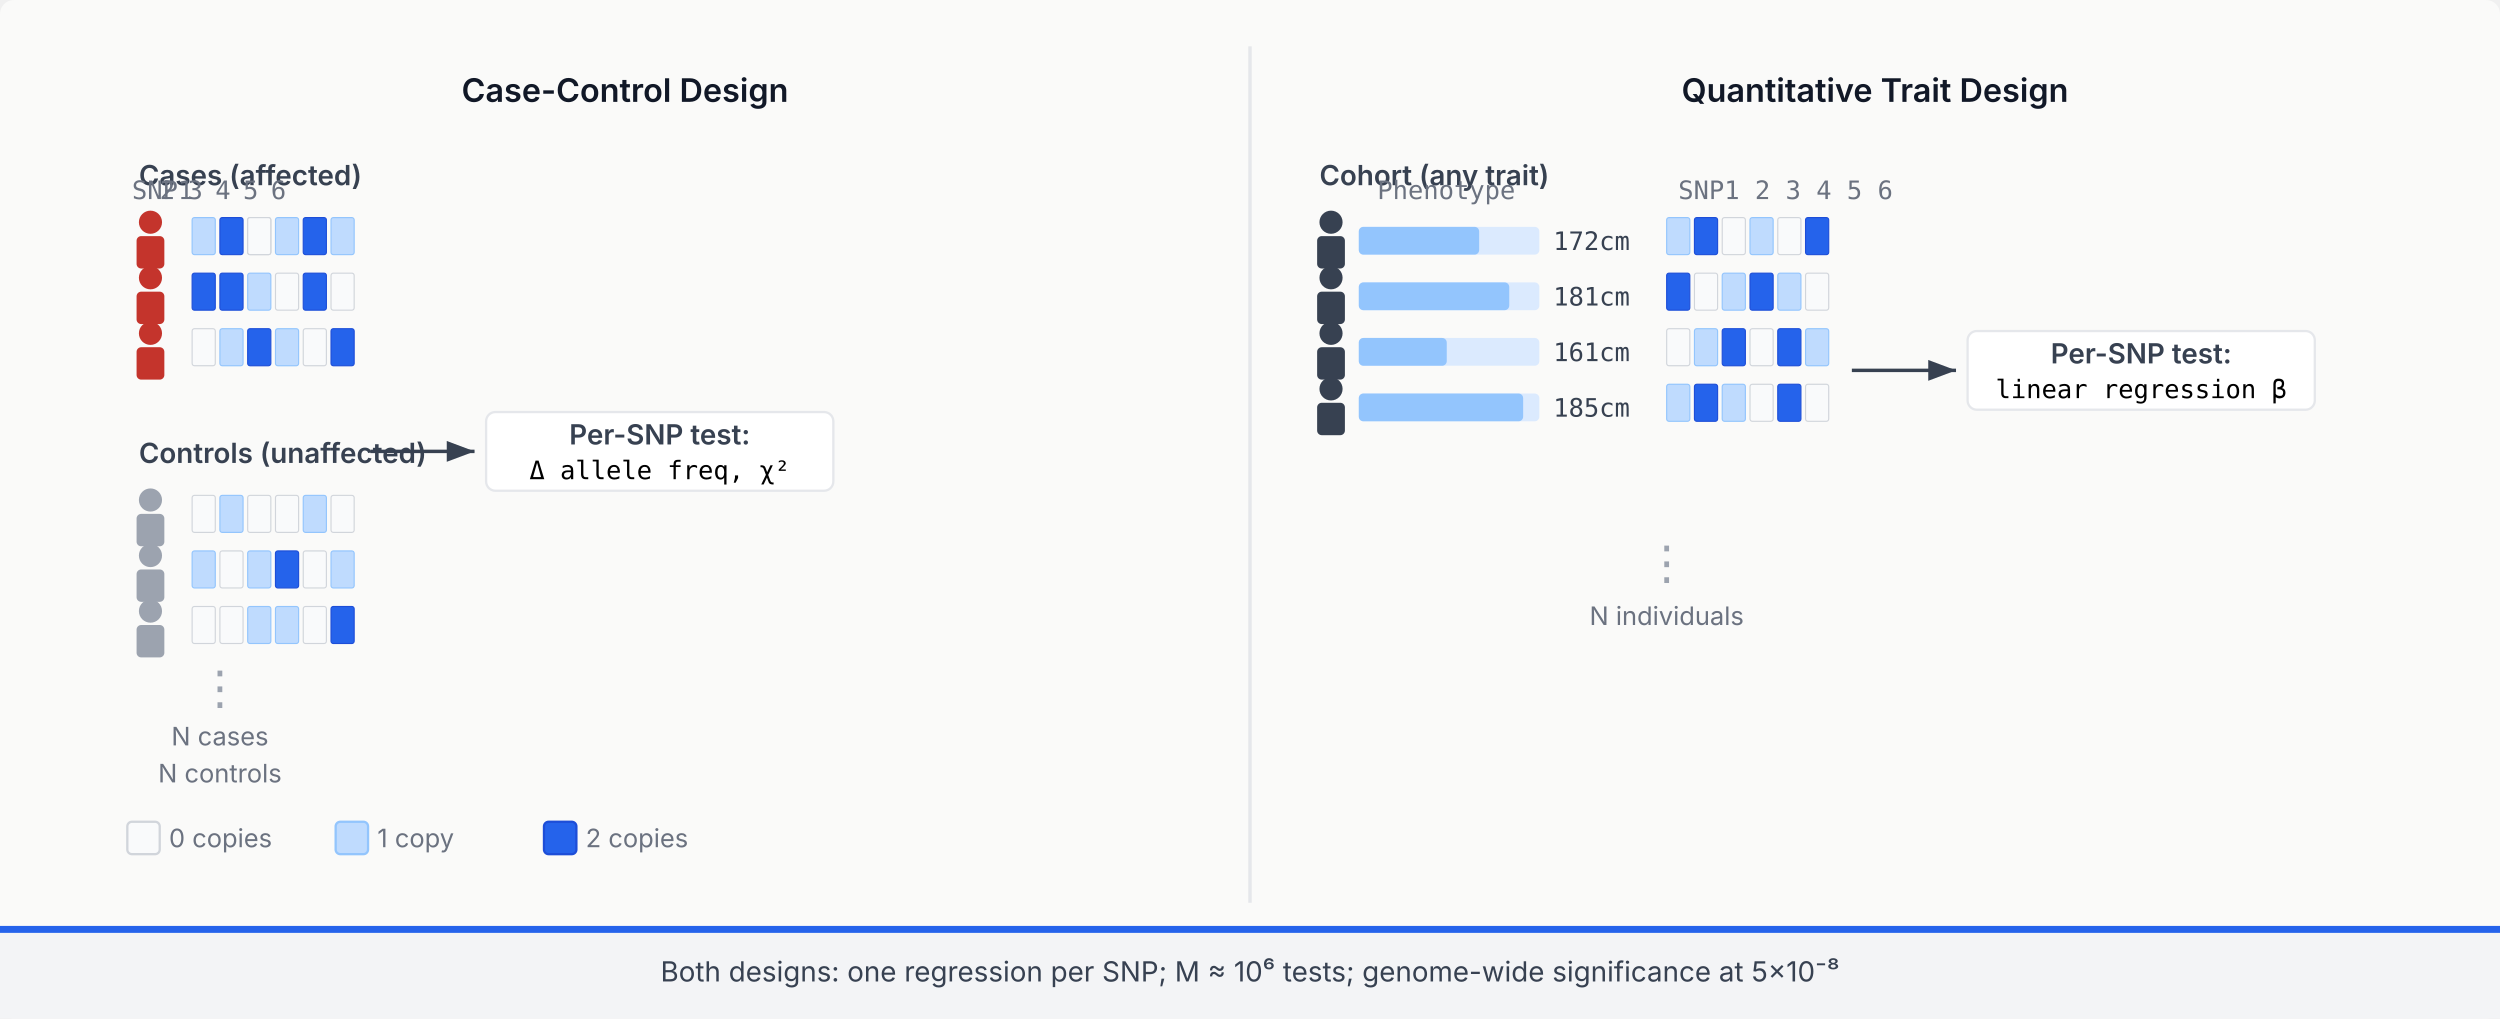
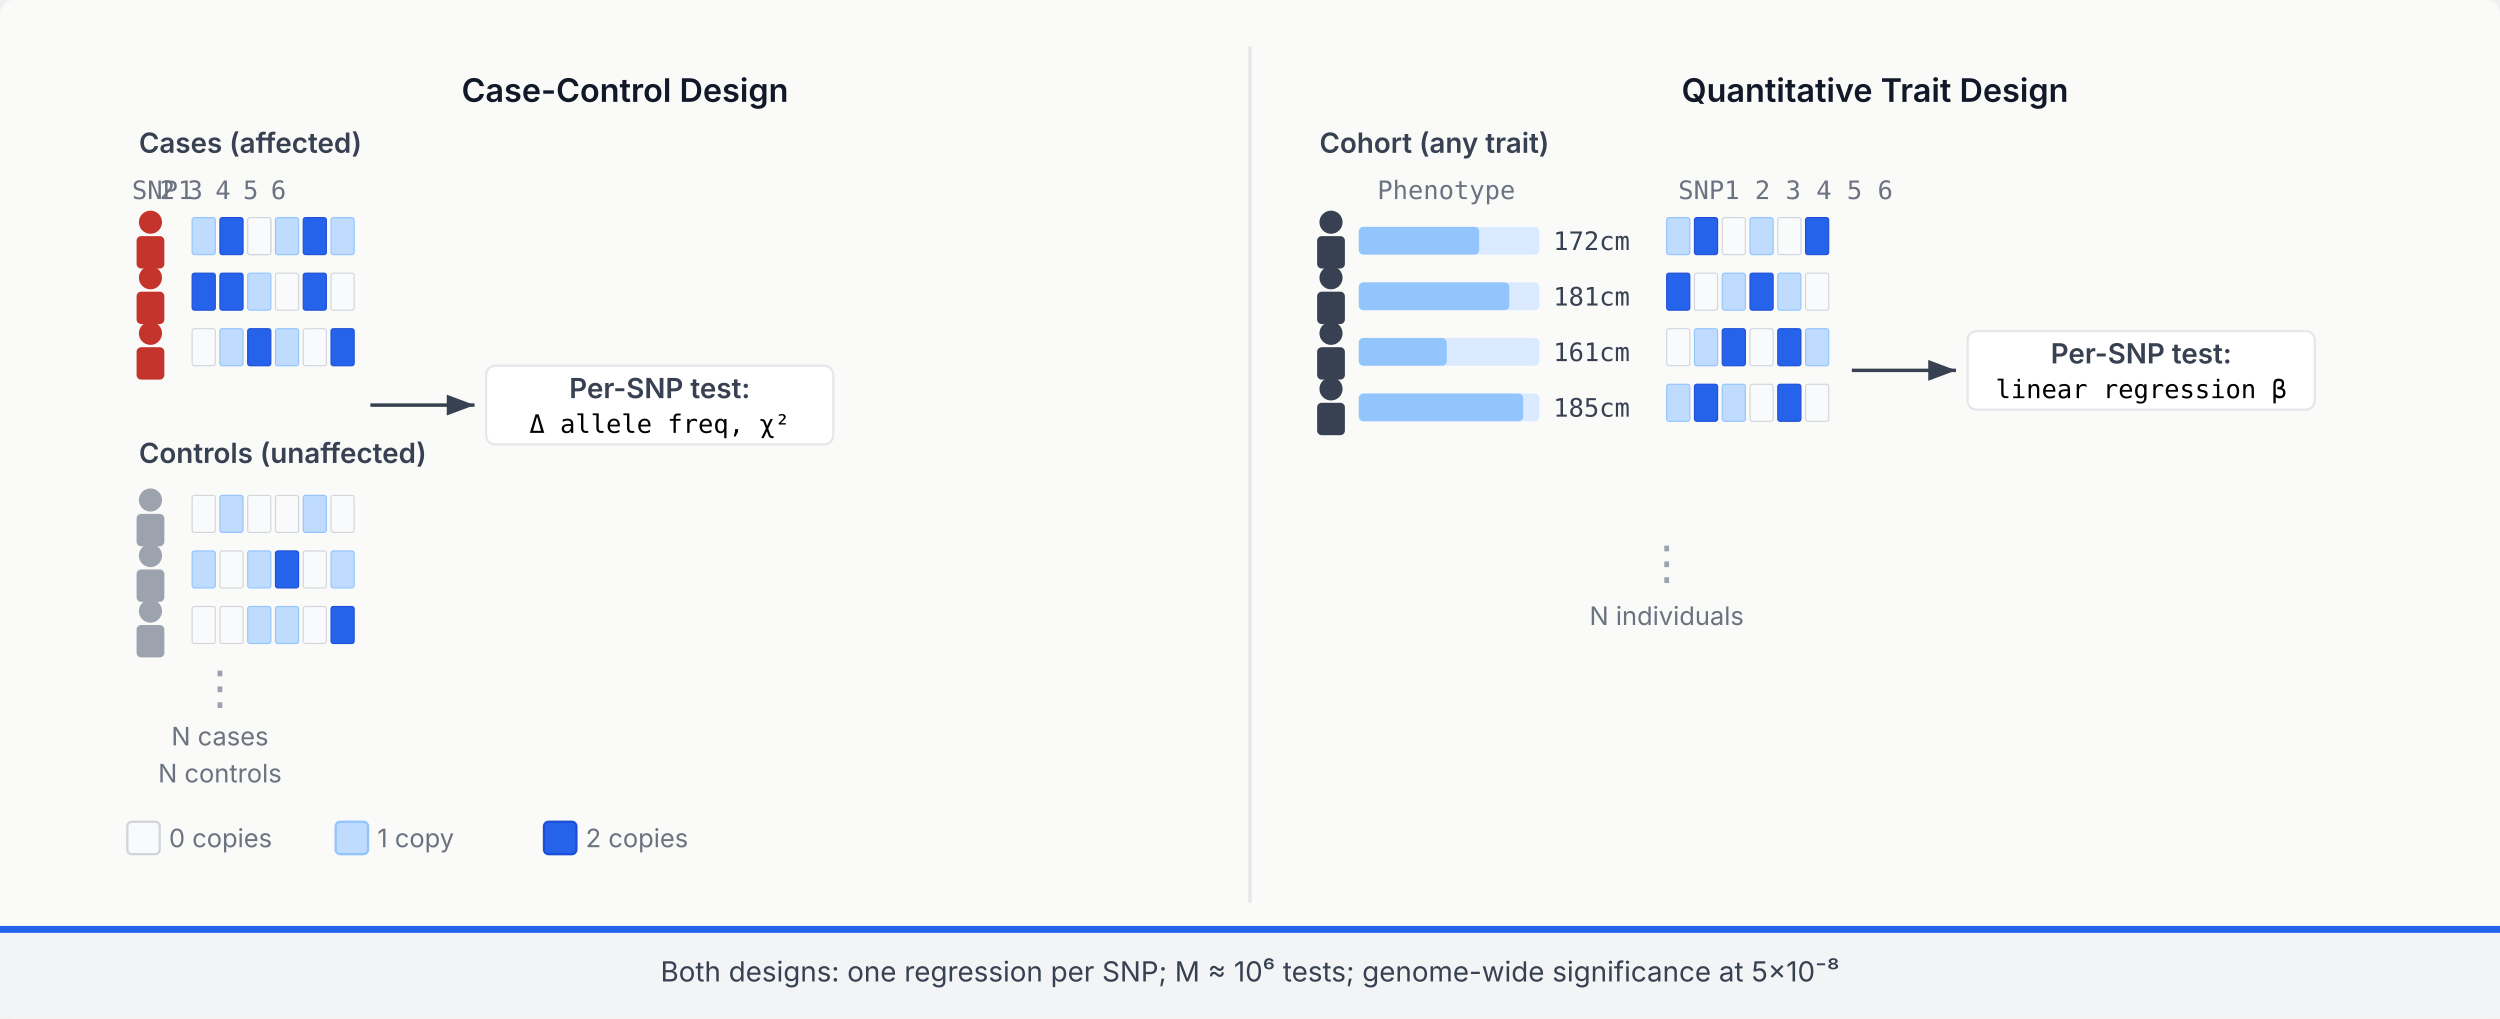
<svg xmlns="http://www.w3.org/2000/svg" viewBox="0 0 1080 440" width="1080" height="440" font-family="Inter, sans-serif" font-size="13">
  <defs>
    <style>
      text { font-family: Inter, sans-serif; }
      .mono { font-family: 'JetBrains Mono', monospace; font-size: 11px; }
      .label { font-size: 12px; fill: #374151; }
      .title { font-size: 14px; font-weight: 600; fill: #111827; }
      .caption { font-size: 11px; fill: #6b7280; }
    </style>
  </defs>
  <rect width="1080" height="440" fill="#fafaf9" rx="6" />
  <line x1="540" y1="20" x2="540" y2="390" stroke="#e5e7eb" stroke-width="1.5" />
  <text x="270" y="44" text-anchor="middle" class="title">Case-Control Design</text>
-   <text x="60" y="80" class="label" font-weight="600" fill="#c4342c">Cases (affected)</text>
+   <text x="60" y="66" class="label" font-weight="600" fill="#c4342c">Cases (affected)</text>
  <g id="case-row">
    <g transform="translate(55, 88)">
      <circle cx="10" cy="8" r="5" fill="#c4342c" />
      <rect x="4" y="14" width="12" height="14" rx="2" fill="#c4342c" />
      <rect x="28" y="6" width="10" height="16" rx="1" fill="#bfdbfe" stroke="#93c5fd" stroke-width="0.5" />
      <rect x="40" y="6" width="10" height="16" rx="1" fill="#2563eb" stroke="#1d4ed8" stroke-width="0.5" />
      <rect x="52" y="6" width="10" height="16" rx="1" fill="#white" stroke="#d1d5db" stroke-width="0.5" />
      <rect x="52" y="6" width="10" height="16" rx="1" fill="#f9fafb" stroke="#d1d5db" stroke-width="0.5" />
      <rect x="64" y="6" width="10" height="16" rx="1" fill="#bfdbfe" stroke="#93c5fd" stroke-width="0.5" />
      <rect x="76" y="6" width="10" height="16" rx="1" fill="#2563eb" stroke="#1d4ed8" stroke-width="0.5" />
      <rect x="88" y="6" width="10" height="16" rx="1" fill="#bfdbfe" stroke="#93c5fd" stroke-width="0.5" />
    </g>
    <g transform="translate(55, 112)">
      <circle cx="10" cy="8" r="5" fill="#c4342c" />
      <rect x="4" y="14" width="12" height="14" rx="2" fill="#c4342c" />
      <rect x="28" y="6" width="10" height="16" rx="1" fill="#2563eb" stroke="#1d4ed8" stroke-width="0.5" />
      <rect x="40" y="6" width="10" height="16" rx="1" fill="#2563eb" stroke="#1d4ed8" stroke-width="0.5" />
      <rect x="52" y="6" width="10" height="16" rx="1" fill="#bfdbfe" stroke="#93c5fd" stroke-width="0.5" />
      <rect x="64" y="6" width="10" height="16" rx="1" fill="#f9fafb" stroke="#d1d5db" stroke-width="0.5" />
      <rect x="76" y="6" width="10" height="16" rx="1" fill="#2563eb" stroke="#1d4ed8" stroke-width="0.5" />
      <rect x="88" y="6" width="10" height="16" rx="1" fill="#f9fafb" stroke="#d1d5db" stroke-width="0.5" />
    </g>
    <g transform="translate(55, 136)">
      <circle cx="10" cy="8" r="5" fill="#c4342c" />
      <rect x="4" y="14" width="12" height="14" rx="2" fill="#c4342c" />
      <rect x="28" y="6" width="10" height="16" rx="1" fill="#f9fafb" stroke="#d1d5db" stroke-width="0.5" />
      <rect x="40" y="6" width="10" height="16" rx="1" fill="#bfdbfe" stroke="#93c5fd" stroke-width="0.5" />
      <rect x="52" y="6" width="10" height="16" rx="1" fill="#2563eb" stroke="#1d4ed8" stroke-width="0.5" />
      <rect x="64" y="6" width="10" height="16" rx="1" fill="#bfdbfe" stroke="#93c5fd" stroke-width="0.5" />
      <rect x="76" y="6" width="10" height="16" rx="1" fill="#f9fafb" stroke="#d1d5db" stroke-width="0.5" />
      <rect x="88" y="6" width="10" height="16" rx="1" fill="#2563eb" stroke="#1d4ed8" stroke-width="0.5" />
    </g>
    <text x="57" y="86" class="mono" fill="#6b7280">SNP1</text>
    <text x="69" y="86" class="mono" fill="#6b7280">2</text>
    <text x="81" y="86" class="mono" fill="#6b7280">3</text>
    <text x="93" y="86" class="mono" fill="#6b7280">4</text>
    <text x="105" y="86" class="mono" fill="#6b7280">5</text>
    <text x="117" y="86" class="mono" fill="#6b7280">6</text>
  </g>
  <text x="60" y="200" class="label" font-weight="600" fill="#374151">Controls (unaffected)</text>
  <g transform="translate(55, 208)">
    <circle cx="10" cy="8" r="5" fill="#9ca3af" />
    <rect x="4" y="14" width="12" height="14" rx="2" fill="#9ca3af" />
    <rect x="28" y="6" width="10" height="16" rx="1" fill="#f9fafb" stroke="#d1d5db" stroke-width="0.5" />
    <rect x="40" y="6" width="10" height="16" rx="1" fill="#bfdbfe" stroke="#93c5fd" stroke-width="0.5" />
    <rect x="52" y="6" width="10" height="16" rx="1" fill="#f9fafb" stroke="#d1d5db" stroke-width="0.5" />
    <rect x="64" y="6" width="10" height="16" rx="1" fill="#f9fafb" stroke="#d1d5db" stroke-width="0.5" />
    <rect x="76" y="6" width="10" height="16" rx="1" fill="#bfdbfe" stroke="#93c5fd" stroke-width="0.5" />
    <rect x="88" y="6" width="10" height="16" rx="1" fill="#f9fafb" stroke="#d1d5db" stroke-width="0.5" />
  </g>
  <g transform="translate(55, 232)">
    <circle cx="10" cy="8" r="5" fill="#9ca3af" />
    <rect x="4" y="14" width="12" height="14" rx="2" fill="#9ca3af" />
    <rect x="28" y="6" width="10" height="16" rx="1" fill="#bfdbfe" stroke="#93c5fd" stroke-width="0.5" />
    <rect x="40" y="6" width="10" height="16" rx="1" fill="#f9fafb" stroke="#d1d5db" stroke-width="0.5" />
    <rect x="52" y="6" width="10" height="16" rx="1" fill="#bfdbfe" stroke="#93c5fd" stroke-width="0.5" />
    <rect x="64" y="6" width="10" height="16" rx="1" fill="#2563eb" stroke="#1d4ed8" stroke-width="0.5" />
    <rect x="76" y="6" width="10" height="16" rx="1" fill="#f9fafb" stroke="#d1d5db" stroke-width="0.5" />
    <rect x="88" y="6" width="10" height="16" rx="1" fill="#bfdbfe" stroke="#93c5fd" stroke-width="0.5" />
  </g>
  <g transform="translate(55, 256)">
    <circle cx="10" cy="8" r="5" fill="#9ca3af" />
    <rect x="4" y="14" width="12" height="14" rx="2" fill="#9ca3af" />
    <rect x="28" y="6" width="10" height="16" rx="1" fill="#f9fafb" stroke="#d1d5db" stroke-width="0.5" />
    <rect x="40" y="6" width="10" height="16" rx="1" fill="#f9fafb" stroke="#d1d5db" stroke-width="0.5" />
    <rect x="52" y="6" width="10" height="16" rx="1" fill="#bfdbfe" stroke="#93c5fd" stroke-width="0.5" />
    <rect x="64" y="6" width="10" height="16" rx="1" fill="#bfdbfe" stroke="#93c5fd" stroke-width="0.5" />
    <rect x="76" y="6" width="10" height="16" rx="1" fill="#f9fafb" stroke="#d1d5db" stroke-width="0.5" />
    <rect x="88" y="6" width="10" height="16" rx="1" fill="#2563eb" stroke="#1d4ed8" stroke-width="0.5" />
  </g>
  <text x="95" y="304" text-anchor="middle" fill="#9ca3af" font-size="20">⋮</text>
  <text x="95" y="322" class="caption" text-anchor="middle">N cases</text>
  <text x="95" y="338" class="caption" text-anchor="middle">N controls</text>
-   <line x1="160" y1="195" x2="205" y2="195" stroke="#374151" stroke-width="1.5" marker-end="url(#arrowhead)" />
+   <line x1="160" y1="175" x2="205" y2="175" stroke="#374151" stroke-width="1.5" marker-end="url(#arrowhead)" />
  <defs>
    <marker id="arrowhead" markerWidth="8" markerHeight="6" refX="8" refY="3" orient="auto">
      <polygon points="0 0, 8 3, 0 6" fill="#374151" />
    </marker>
  </defs>
-   <rect x="210" y="178" width="150" height="34" rx="4" fill="#fff" stroke="#e5e7eb" />
-   <text x="285" y="192" text-anchor="middle" class="label" font-weight="600">Per-SNP test:</text>
-   <text x="285" y="207" text-anchor="middle" class="mono">Δ allele freq, χ²</text>
+   <rect x="210" y="158" width="150" height="34" rx="4" fill="#fff" stroke="#e5e7eb" />
+   <text x="285" y="172" text-anchor="middle" class="label" font-weight="600">Per-SNP test:</text>
+   <text x="285" y="187" text-anchor="middle" class="mono">Δ allele freq, χ²</text>
  <text x="810" y="44" text-anchor="middle" class="title">Quantitative Trait Design</text>
-   <text x="570" y="80" class="label" font-weight="600" fill="#374151">Cohort (any trait)</text>
+   <text x="570" y="66" class="label" font-weight="600" fill="#374151">Cohort (any trait)</text>
  <g transform="translate(565, 88)">
    <circle cx="10" cy="8" r="5" fill="#374151" />
    <rect x="4" y="14" width="12" height="14" rx="2" fill="#374151" />
    <rect x="22" y="10" width="78" height="12" rx="2" fill="#dbeafe" />
    <rect x="22" y="10" width="52" height="12" rx="2" fill="#93c5fd" />
    <text x="106" y="20" class="mono" fill="#374151">172cm</text>
    <rect x="155" y="6" width="10" height="16" rx="1" fill="#bfdbfe" stroke="#93c5fd" stroke-width="0.5" />
    <rect x="167" y="6" width="10" height="16" rx="1" fill="#2563eb" stroke="#1d4ed8" stroke-width="0.5" />
    <rect x="179" y="6" width="10" height="16" rx="1" fill="#f9fafb" stroke="#d1d5db" stroke-width="0.5" />
    <rect x="191" y="6" width="10" height="16" rx="1" fill="#bfdbfe" stroke="#93c5fd" stroke-width="0.5" />
    <rect x="203" y="6" width="10" height="16" rx="1" fill="#f9fafb" stroke="#d1d5db" stroke-width="0.5" />
    <rect x="215" y="6" width="10" height="16" rx="1" fill="#2563eb" stroke="#1d4ed8" stroke-width="0.5" />
  </g>
  <g transform="translate(565, 112)">
    <circle cx="10" cy="8" r="5" fill="#374151" />
    <rect x="4" y="14" width="12" height="14" rx="2" fill="#374151" />
    <rect x="22" y="10" width="78" height="12" rx="2" fill="#dbeafe" />
    <rect x="22" y="10" width="65" height="12" rx="2" fill="#93c5fd" />
    <text x="106" y="20" class="mono" fill="#374151">181cm</text>
    <rect x="155" y="6" width="10" height="16" rx="1" fill="#2563eb" stroke="#1d4ed8" stroke-width="0.5" />
    <rect x="167" y="6" width="10" height="16" rx="1" fill="#f9fafb" stroke="#d1d5db" stroke-width="0.5" />
    <rect x="179" y="6" width="10" height="16" rx="1" fill="#bfdbfe" stroke="#93c5fd" stroke-width="0.5" />
    <rect x="191" y="6" width="10" height="16" rx="1" fill="#2563eb" stroke="#1d4ed8" stroke-width="0.5" />
    <rect x="203" y="6" width="10" height="16" rx="1" fill="#bfdbfe" stroke="#93c5fd" stroke-width="0.5" />
    <rect x="215" y="6" width="10" height="16" rx="1" fill="#f9fafb" stroke="#d1d5db" stroke-width="0.5" />
  </g>
  <g transform="translate(565, 136)">
    <circle cx="10" cy="8" r="5" fill="#374151" />
    <rect x="4" y="14" width="12" height="14" rx="2" fill="#374151" />
    <rect x="22" y="10" width="78" height="12" rx="2" fill="#dbeafe" />
    <rect x="22" y="10" width="38" height="12" rx="2" fill="#93c5fd" />
    <text x="106" y="20" class="mono" fill="#374151">161cm</text>
    <rect x="155" y="6" width="10" height="16" rx="1" fill="#f9fafb" stroke="#d1d5db" stroke-width="0.5" />
    <rect x="167" y="6" width="10" height="16" rx="1" fill="#bfdbfe" stroke="#93c5fd" stroke-width="0.5" />
    <rect x="179" y="6" width="10" height="16" rx="1" fill="#2563eb" stroke="#1d4ed8" stroke-width="0.5" />
    <rect x="191" y="6" width="10" height="16" rx="1" fill="#f9fafb" stroke="#d1d5db" stroke-width="0.5" />
    <rect x="203" y="6" width="10" height="16" rx="1" fill="#2563eb" stroke="#1d4ed8" stroke-width="0.5" />
    <rect x="215" y="6" width="10" height="16" rx="1" fill="#bfdbfe" stroke="#93c5fd" stroke-width="0.5" />
  </g>
  <g transform="translate(565, 160)">
    <circle cx="10" cy="8" r="5" fill="#374151" />
    <rect x="4" y="14" width="12" height="14" rx="2" fill="#374151" />
    <rect x="22" y="10" width="78" height="12" rx="2" fill="#dbeafe" />
    <rect x="22" y="10" width="71" height="12" rx="2" fill="#93c5fd" />
    <text x="106" y="20" class="mono" fill="#374151">185cm</text>
    <rect x="155" y="6" width="10" height="16" rx="1" fill="#bfdbfe" stroke="#93c5fd" stroke-width="0.5" />
    <rect x="167" y="6" width="10" height="16" rx="1" fill="#2563eb" stroke="#1d4ed8" stroke-width="0.5" />
    <rect x="179" y="6" width="10" height="16" rx="1" fill="#bfdbfe" stroke="#93c5fd" stroke-width="0.5" />
    <rect x="191" y="6" width="10" height="16" rx="1" fill="#f9fafb" stroke="#d1d5db" stroke-width="0.5" />
    <rect x="203" y="6" width="10" height="16" rx="1" fill="#2563eb" stroke="#1d4ed8" stroke-width="0.5" />
    <rect x="215" y="6" width="10" height="16" rx="1" fill="#f9fafb" stroke="#d1d5db" stroke-width="0.5" />
  </g>
  <text x="595" y="86" class="mono" fill="#6b7280">Phenotype</text>
  <text x="725" y="86" class="mono" fill="#6b7280">SNP1 2 3 4 5 6</text>
  <text x="720" y="250" text-anchor="middle" fill="#9ca3af" font-size="20">⋮</text>
  <text x="720" y="270" class="caption" text-anchor="middle">N individuals</text>
  <line x1="800" y1="160" x2="845" y2="160" stroke="#374151" stroke-width="1.5" marker-end="url(#arrowhead)" />
  <rect x="850" y="143" width="150" height="34" rx="4" fill="#fff" stroke="#e5e7eb" />
  <text x="925" y="157" text-anchor="middle" class="label" font-weight="600">Per-SNP test:</text>
  <text x="925" y="172" text-anchor="middle" class="mono">linear regression β</text>
  <g transform="translate(55, 355)">
    <rect x="0" y="0" width="14" height="14" rx="2" fill="#f9fafb" stroke="#d1d5db" />
    <text x="18" y="11" class="caption">0 copies</text>
    <rect x="90" y="0" width="14" height="14" rx="2" fill="#bfdbfe" stroke="#93c5fd" />
    <text x="108" y="11" class="caption">1 copy</text>
    <rect x="180" y="0" width="14" height="14" rx="2" fill="#2563eb" stroke="#1d4ed8" />
    <text x="198" y="11" class="caption">2 copies</text>
  </g>
  <rect x="0" y="400" width="1080" height="40" fill="#f3f4f6" rx="0" />
  <rect x="0" y="400" width="1080" height="3" fill="#2563eb" />
  <text x="540" y="424" text-anchor="middle" fill="#374151" font-size="12">Both designs: one regression per SNP; M ≈ 10⁶ tests; genome-wide significance at 5×10⁻⁸</text>
</svg>
